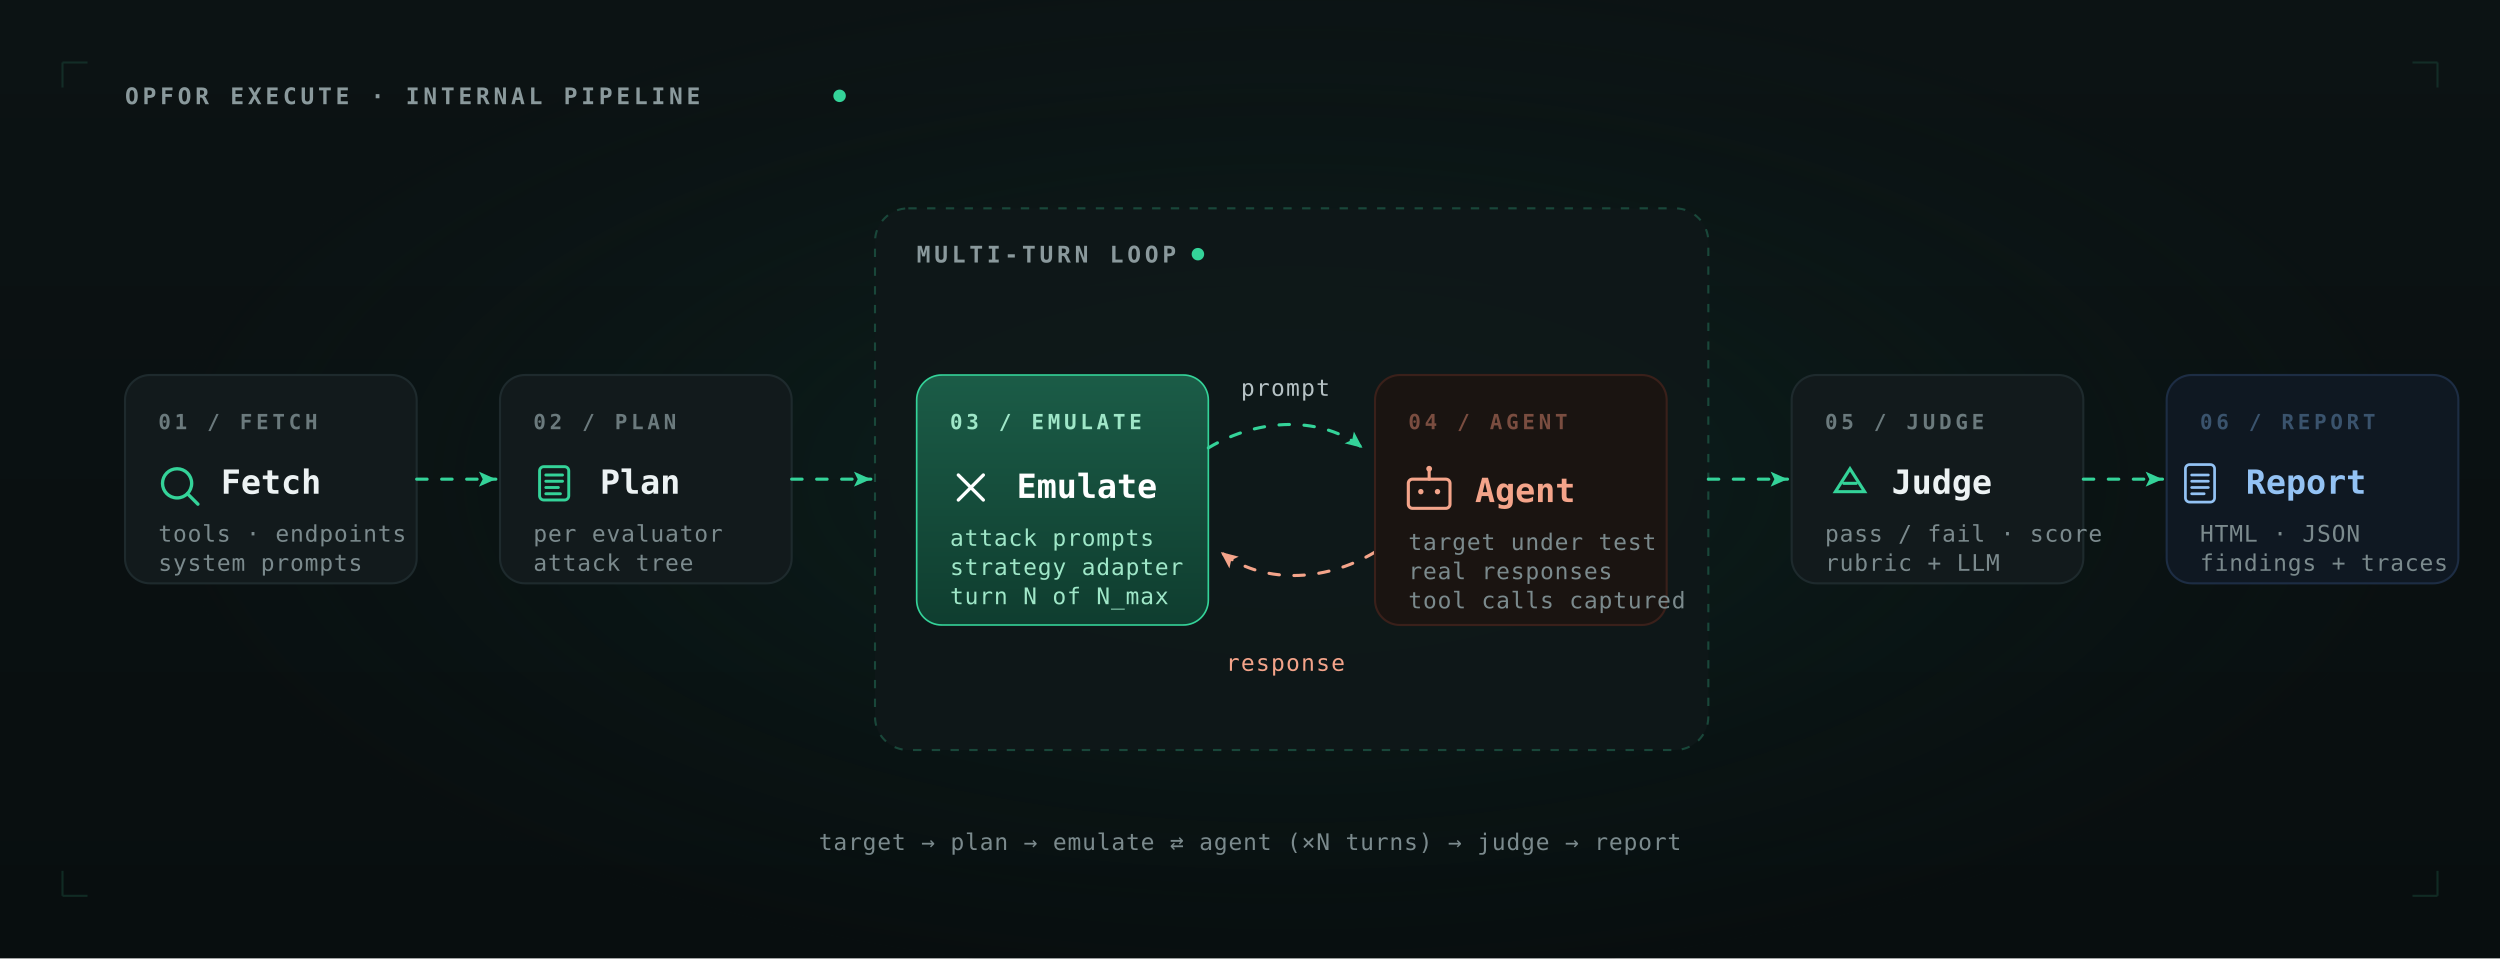
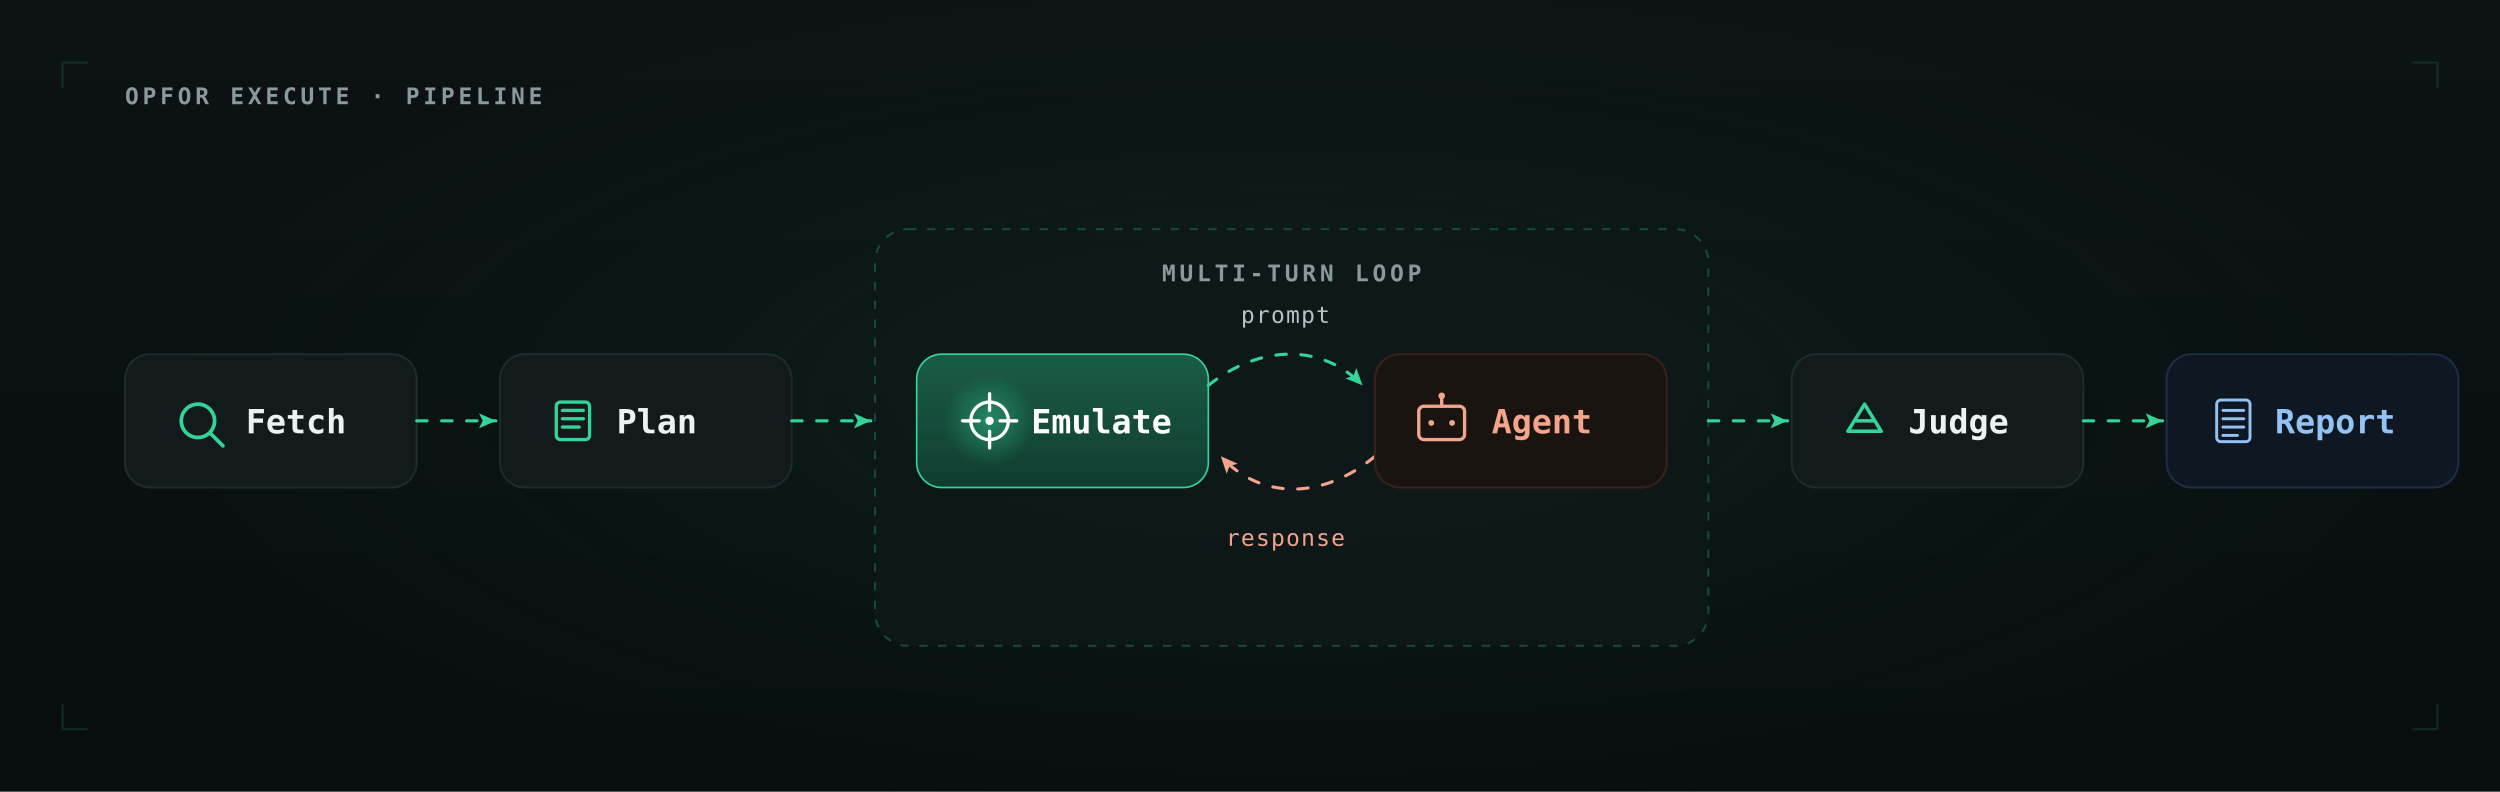
- <svg xmlns="http://www.w3.org/2000/svg" viewBox="0 0 1200 460" role="img" aria-labelledby="title-pl desc-pl" preserveAspectRatio="xMidYMid meet" font-family="'JetBrains Mono','SF Mono',Menlo,Consolas,monospace">
+ <svg xmlns="http://www.w3.org/2000/svg" viewBox="0 0 1200 380" role="img" aria-labelledby="title-pl desc-pl" preserveAspectRatio="xMidYMid meet" font-family="'JetBrains Mono','SF Mono',Menlo,Consolas,monospace">
  <defs>
    <linearGradient id="pl-bg" x1="0" y1="0" x2="0" y2="1">
      <stop offset="0" stop-color="#0c1314" />
      <stop offset="1" stop-color="#080e0f" />
    </linearGradient>
    <radialGradient id="pl-glow" cx="0.5" cy="0.5" r="0.55">
      <stop offset="0" stop-color="#103a30" stop-opacity="0.45" />
      <stop offset="1" stop-color="#0a1a18" stop-opacity="0" />
    </radialGradient>
    <linearGradient id="pl-emulate" x1="0" y1="0" x2="0" y2="1">
      <stop offset="0" stop-color="#1b5c47" />
      <stop offset="1" stop-color="#0f3d2f" />
    </linearGradient>
+     <radialGradient id="pl-emulate-glow" cx="0.5" cy="0.5" r="0.5">
+       <stop offset="0" stop-color="#34d399" stop-opacity="0.45" />
+       <stop offset="1" stop-color="#34d399" stop-opacity="0" />
+     </radialGradient>
    <marker id="pl-arrow" viewBox="0 0 10 10" refX="9" refY="5" markerWidth="6" markerHeight="6" orient="auto">
      <path d="M0,1 L9,5 L0,9 L2,5 z" fill="#34d399" />
    </marker>
    <marker id="pl-arrow-warm" viewBox="0 0 10 10" refX="9" refY="5" markerWidth="6" markerHeight="6" orient="auto">
      <path d="M0,1 L9,5 L0,9 L2,5 z" fill="#f4a48a" />
    </marker>
  </defs>
-   <rect width="1200" height="460" fill="url(#pl-bg)" />
-   <ellipse cx="620" cy="230" rx="540" ry="240" fill="url(#pl-glow)" />
+   <rect width="1200" height="380" fill="url(#pl-bg)" />
+   <ellipse cx="620" cy="190" rx="540" ry="200" fill="url(#pl-glow)" />
  <g stroke="#1b4d3e" stroke-width="1" opacity="0.45" fill="none">
    <path d="M30 30 L 42 30 M 30 30 L 30 42" />
    <path d="M1170 30 L 1158 30 M 1170 30 L 1170 42" />
-     <path d="M30 430 L 42 430 M 30 430 L 30 418" />
-     <path d="M1170 430 L 1158 430 M 1170 430 L 1170 418" />
+     <path d="M30 350 L 42 350 M 30 350 L 30 338" />
+     <path d="M1170 350 L 1158 350 M 1170 350 L 1170 338" />
  </g>
-   <text x="60" y="50" font-size="11" font-weight="600" letter-spacing="1.8" fill="#8a999c">OPFOR EXECUTE · INTERNAL PIPELINE</text>
-   <circle cx="403" cy="46" r="3" fill="#34d399" />
+   <text x="60" y="50" font-size="11" font-weight="600" letter-spacing="1.8" fill="#8a999c">OPFOR EXECUTE · PIPELINE</text>
  <g>
-     <rect x="60" y="180" width="140" height="100" rx="12" fill="#121a1c" stroke="#1e2a2d" stroke-width="1" />
-     <text x="76" y="206" font-size="10" font-weight="600" letter-spacing="1.8" fill="#6b7a7d">01 / FETCH</text>
-     <g transform="translate(85,232)" stroke="#34d399" fill="none" stroke-width="1.6" stroke-linecap="round">
-       <circle cx="0" cy="0" r="7" />
-       <line x1="5" y1="5" x2="10" y2="10" />
+     <rect x="60" y="170" width="140" height="64" rx="12" fill="#121a1c" stroke="#1e2a2d" stroke-width="1" />
+     <g transform="translate(95,202)" stroke="#34d399" fill="none" stroke-width="1.8" stroke-linecap="round">
+       <circle cx="0" cy="0" r="8" />
+       <line x1="6" y1="6" x2="12" y2="12" />
    </g>
-     <text x="106" y="237" font-size="16" font-weight="600" fill="#ecf2f3">Fetch</text>
-     <text x="76" y="260" font-size="11" font-weight="400" fill="#7b8a8d" letter-spacing="0.4">tools · endpoints</text>
-     <text x="76" y="274" font-size="11" font-weight="400" fill="#7b8a8d" letter-spacing="0.4">system prompts</text>
+     <text x="118" y="208" font-size="16" font-weight="600" fill="#ecf2f3">Fetch</text>
  </g>
-   <path class="pl-flow" d="M200 230 L 238 230" stroke="#34d399" stroke-width="1.5" fill="none" stroke-linecap="round" stroke-dasharray="5 7" marker-end="url(#pl-arrow)" />
+   <path class="pl-flow" d="M200 202 L 238 202" stroke="#34d399" stroke-width="1.5" fill="none" stroke-linecap="round" stroke-dasharray="5 7" marker-end="url(#pl-arrow)" />
  <g>
-     <rect x="240" y="180" width="140" height="100" rx="12" fill="#121a1c" stroke="#1e2a2d" stroke-width="1" />
-     <text x="256" y="206" font-size="10" font-weight="600" letter-spacing="1.8" fill="#6b7a7d">02 / PLAN</text>
-     <g transform="translate(266,232)" stroke="#34d399" fill="none" stroke-width="1.4" stroke-linecap="round">
-       <rect x="-7" y="-8" width="14" height="16" rx="2" />
-       <line x1="-4" y1="-4" x2="4" y2="-4" />
-       <line x1="-4" y1="-1" x2="4" y2="-1" />
-       <line x1="-4" y1="2" x2="2" y2="2" />
-       <line x1="-4" y1="5" x2="3" y2="5" />
+     <rect x="240" y="170" width="140" height="64" rx="12" fill="#121a1c" stroke="#1e2a2d" stroke-width="1" />
+     <g transform="translate(275,202)" stroke="#34d399" fill="none" stroke-width="1.6" stroke-linecap="round">
+       <rect x="-8" y="-9" width="16" height="18" rx="2" />
+       <line x1="-5" y1="-5" x2="5" y2="-5" />
+       <line x1="-5" y1="-1" x2="5" y2="-1" />
+       <line x1="-5" y1="3" x2="3" y2="3" />
    </g>
-     <text x="288" y="237" font-size="16" font-weight="600" fill="#ecf2f3">Plan</text>
-     <text x="256" y="260" font-size="11" font-weight="400" fill="#7b8a8d" letter-spacing="0.4">per evaluator</text>
-     <text x="256" y="274" font-size="11" font-weight="400" fill="#7b8a8d" letter-spacing="0.4">attack tree</text>
+     <text x="296" y="208" font-size="16" font-weight="600" fill="#ecf2f3">Plan</text>
  </g>
-   <path class="pl-flow" d="M380 230 L 418 230" stroke="#34d399" stroke-width="1.5" fill="none" stroke-linecap="round" stroke-dasharray="5 7" marker-end="url(#pl-arrow)" />
+   <path class="pl-flow" d="M380 202 L 418 202" stroke="#34d399" stroke-width="1.5" fill="none" stroke-linecap="round" stroke-dasharray="5 7" marker-end="url(#pl-arrow)" />
  <g>
-     <rect x="420" y="100" width="400" height="260" rx="16" fill="#0e1718" stroke="#1b4d3e" stroke-width="1" stroke-dasharray="4 5" opacity="0.9" />
-     <text x="440" y="126" font-size="11" font-weight="600" letter-spacing="1.8" fill="#8a999c">MULTI-TURN LOOP</text>
-     <circle cx="575" cy="122" r="3" fill="#34d399" />
+     <rect x="420" y="110" width="400" height="200" rx="16" fill="#0e1718" stroke="#1b4d3e" stroke-width="1" stroke-dasharray="4 5" opacity="0.9" />
+     <text x="620" y="135" text-anchor="middle" font-size="11" font-weight="600" letter-spacing="1.8" fill="#8a999c">MULTI-TURN LOOP</text>
    <g>
-       <rect x="440" y="180" width="140" height="120" rx="12" fill="url(#pl-emulate)" stroke="#34d399" stroke-width="0.8" />
-       <text x="456" y="206" font-size="10" font-weight="600" letter-spacing="1.8" fill="#9fe7c8">03 / EMULATE</text>
-       <g transform="translate(466,234)" stroke="#ffffff" fill="none" stroke-width="1.6" stroke-linecap="round">
-         <path d="M-6 -6 L 6 6 M 6 -6 L -6 6" />
+       <rect x="440" y="170" width="140" height="64" rx="12" fill="url(#pl-emulate)" stroke="#34d399" stroke-width="0.8" />
+       <circle cx="475" cy="202" r="22" fill="url(#pl-emulate-glow)" />
+       <g transform="translate(475,202)" stroke="#ffffff" fill="none" stroke-width="1.6" stroke-linecap="round">
+         <circle cx="0" cy="0" r="9" />
+         <circle cx="0" cy="0" r="2" fill="#ffffff" stroke="none" />
+         <line x1="-13" y1="0" x2="-5" y2="0" />
+         <line x1="5" y1="0" x2="13" y2="0" />
+         <line x1="0" y1="-13" x2="0" y2="-5" />
+         <line x1="0" y1="5" x2="0" y2="13" />
      </g>
-       <text x="488" y="239" font-size="16" font-weight="700" fill="#ffffff">Emulate</text>
-       <text x="456" y="262" font-size="11" font-weight="400" fill="#9fe7c8" letter-spacing="0.4">attack prompts</text>
-       <text x="456" y="276" font-size="11" font-weight="400" fill="#9fe7c8" letter-spacing="0.4">strategy adapter</text>
-       <text x="456" y="290" font-size="11" font-weight="400" fill="#9fe7c8" letter-spacing="0.4">turn N of N_max</text>
+       <text x="495" y="208" font-size="16" font-weight="700" fill="#ffffff">Emulate</text>
    </g>
-     <path class="pl-flow" d="M580 215 C 605 200, 635 200, 654 215" stroke="#34d399" stroke-width="1.5" fill="none" stroke-linecap="round" stroke-dasharray="5 7" marker-end="url(#pl-arrow)" />
-     <text x="617" y="190" text-anchor="middle" font-size="11" font-weight="500" fill="#b6c2c5" letter-spacing="0.6">prompt</text>
-     <path class="pl-flow-warm" d="M660 265 C 635 280, 605 280, 586 265" stroke="#f4a48a" stroke-width="1.5" fill="none" stroke-linecap="round" stroke-dasharray="5 7" marker-end="url(#pl-arrow-warm)" />
-     <text x="617" y="322" text-anchor="middle" font-size="11" font-weight="500" fill="#f4a48a" letter-spacing="0.6">response</text>
+     <path class="pl-flow" d="M580 185 C 605 165, 635 165, 654 185" stroke="#34d399" stroke-width="1.5" fill="none" stroke-linecap="round" stroke-dasharray="5 7" marker-end="url(#pl-arrow)" />
+     <text x="617" y="155" text-anchor="middle" font-size="11" font-weight="500" fill="#b6c2c5" letter-spacing="0.6">prompt</text>
+     <path class="pl-flow-warm" d="M660 219 C 635 240, 605 240, 586 219" stroke="#f4a48a" stroke-width="1.5" fill="none" stroke-linecap="round" stroke-dasharray="5 7" marker-end="url(#pl-arrow-warm)" />
+     <text x="617" y="262" text-anchor="middle" font-size="11" font-weight="500" fill="#f4a48a" letter-spacing="0.6">response</text>
    <g>
-       <rect x="660" y="180" width="140" height="120" rx="12" fill="#1a1411" stroke="#3a201a" stroke-width="1" />
-       <text x="676" y="206" font-size="10" font-weight="600" letter-spacing="1.8" fill="#7a4d40">04 / AGENT</text>
-       <g transform="translate(686,236)" stroke="#f4a48a" fill="none" stroke-width="1.5" stroke-linecap="round">
-         <rect x="-10" y="-6" width="20" height="14" rx="2" />
-         <circle cx="-4" cy="0" r="1.3" fill="#f4a48a" stroke="none" />
-         <circle cx="4" cy="0" r="1.3" fill="#f4a48a" stroke="none" />
-         <line x1="0" y1="-10" x2="0" y2="-6" />
-         <circle cx="0" cy="-11" r="1.4" fill="#f4a48a" stroke="none" />
+       <rect x="660" y="170" width="140" height="64" rx="12" fill="#1a1411" stroke="#3a201a" stroke-width="1" />
+       <g transform="translate(692,202)" stroke="#f4a48a" fill="none" stroke-width="1.6" stroke-linecap="round">
+         <rect x="-11" y="-7" width="22" height="16" rx="2.5" />
+         <circle cx="-5" cy="1" r="1.4" fill="#f4a48a" stroke="none" />
+         <circle cx="5" cy="1" r="1.4" fill="#f4a48a" stroke="none" />
+         <line x1="0" y1="-11" x2="0" y2="-7" />
+         <circle cx="0" cy="-12" r="1.6" fill="#f4a48a" stroke="none" />
      </g>
-       <text x="708" y="241" font-size="16" font-weight="600" fill="#f4a48a">Agent</text>
-       <text x="676" y="264" font-size="11" font-weight="400" fill="#7b8a8d" letter-spacing="0.4">target under test</text>
-       <text x="676" y="278" font-size="11" font-weight="400" fill="#7b8a8d" letter-spacing="0.4">real responses</text>
-       <text x="676" y="292" font-size="11" font-weight="400" fill="#7b8a8d" letter-spacing="0.4">tool calls captured</text>
+       <text x="716" y="208" font-size="16" font-weight="600" fill="#f4a48a">Agent</text>
    </g>
  </g>
-   <path class="pl-flow" d="M820 230 L 858 230" stroke="#34d399" stroke-width="1.5" fill="none" stroke-linecap="round" stroke-dasharray="5 7" marker-end="url(#pl-arrow)" />
+   <path class="pl-flow" d="M820 202 L 858 202" stroke="#34d399" stroke-width="1.5" fill="none" stroke-linecap="round" stroke-dasharray="5 7" marker-end="url(#pl-arrow)" />
  <g>
-     <rect x="860" y="180" width="140" height="100" rx="12" fill="#121a1c" stroke="#1e2a2d" stroke-width="1" />
-     <text x="876" y="206" font-size="10" font-weight="600" letter-spacing="1.8" fill="#6b7a7d">05 / JUDGE</text>
-     <g transform="translate(888,232)" stroke="#34d399" fill="none" stroke-width="1.5" stroke-linecap="round">
-       <path d="M-7 4 L 0 -7 L 7 4 Z" />
-       <line x1="-3" y1="0" x2="3" y2="0" />
+     <rect x="860" y="170" width="140" height="64" rx="12" fill="#121a1c" stroke="#1e2a2d" stroke-width="1" />
+     <g transform="translate(895,202)" stroke="#34d399" fill="none" stroke-width="1.7" stroke-linecap="round" stroke-linejoin="round">
+       <path d="M-8 5 L 0 -8 L 8 5 Z" />
+       <line x1="-4" y1="0" x2="4" y2="0" />
    </g>
-     <text x="908" y="237" font-size="16" font-weight="600" fill="#ecf2f3">Judge</text>
-     <text x="876" y="260" font-size="11" font-weight="400" fill="#7b8a8d" letter-spacing="0.4">pass / fail · score</text>
-     <text x="876" y="274" font-size="11" font-weight="400" fill="#7b8a8d" letter-spacing="0.4">rubric + LLM</text>
+     <text x="916" y="208" font-size="16" font-weight="600" fill="#ecf2f3">Judge</text>
  </g>
-   <path class="pl-flow" d="M1000 230 L 1038 230" stroke="#34d399" stroke-width="1.5" fill="none" stroke-linecap="round" stroke-dasharray="5 7" marker-end="url(#pl-arrow)" />
+   <path class="pl-flow" d="M1000 202 L 1038 202" stroke="#34d399" stroke-width="1.5" fill="none" stroke-linecap="round" stroke-dasharray="5 7" marker-end="url(#pl-arrow)" />
  <g>
-     <rect x="1040" y="180" width="140" height="100" rx="12" fill="#0f1822" stroke="#1d2d44" stroke-width="1" />
-     <text x="1056" y="206" font-size="10" font-weight="600" letter-spacing="1.8" fill="#3a536d">06 / REPORT</text>
-     <g transform="translate(1056,232)" stroke="#93c2f4" fill="none" stroke-width="1.3" stroke-linecap="round">
-       <rect x="-7" y="-9" width="14" height="18" rx="2" />
-       <line x1="-4" y1="-4" x2="4" y2="-4" />
-       <line x1="-4" y1="-1" x2="4" y2="-1" />
-       <line x1="-4" y1="2" x2="4" y2="2" />
-       <line x1="-4" y1="5" x2="2" y2="5" />
+     <rect x="1040" y="170" width="140" height="64" rx="12" fill="#0f1822" stroke="#1d2d44" stroke-width="1" />
+     <g transform="translate(1072,202)" stroke="#93c2f4" fill="none" stroke-width="1.4" stroke-linecap="round">
+       <rect x="-8" y="-10" width="16" height="20" rx="2" />
+       <line x1="-5" y1="-5" x2="5" y2="-5" />
+       <line x1="-5" y1="-1" x2="5" y2="-1" />
+       <line x1="-5" y1="3" x2="5" y2="3" />
+       <line x1="-5" y1="7" x2="2" y2="7" />
    </g>
-     <text x="1078" y="237" font-size="16" font-weight="600" fill="#93c2f4">Report</text>
-     <text x="1056" y="260" font-size="11" font-weight="400" fill="#7b8a8d" letter-spacing="0.4">HTML · JSON</text>
-     <text x="1056" y="274" font-size="11" font-weight="400" fill="#7b8a8d" letter-spacing="0.4">findings + traces</text>
+     <text x="1092" y="208" font-size="16" font-weight="600" fill="#93c2f4">Report</text>
  </g>
-   <text x="600" y="408" text-anchor="middle" font-size="11" font-weight="400" fill="#7b8a8d" letter-spacing="0.4">target → plan → emulate ⇄ agent (×N turns) → judge → report</text>
</svg>
